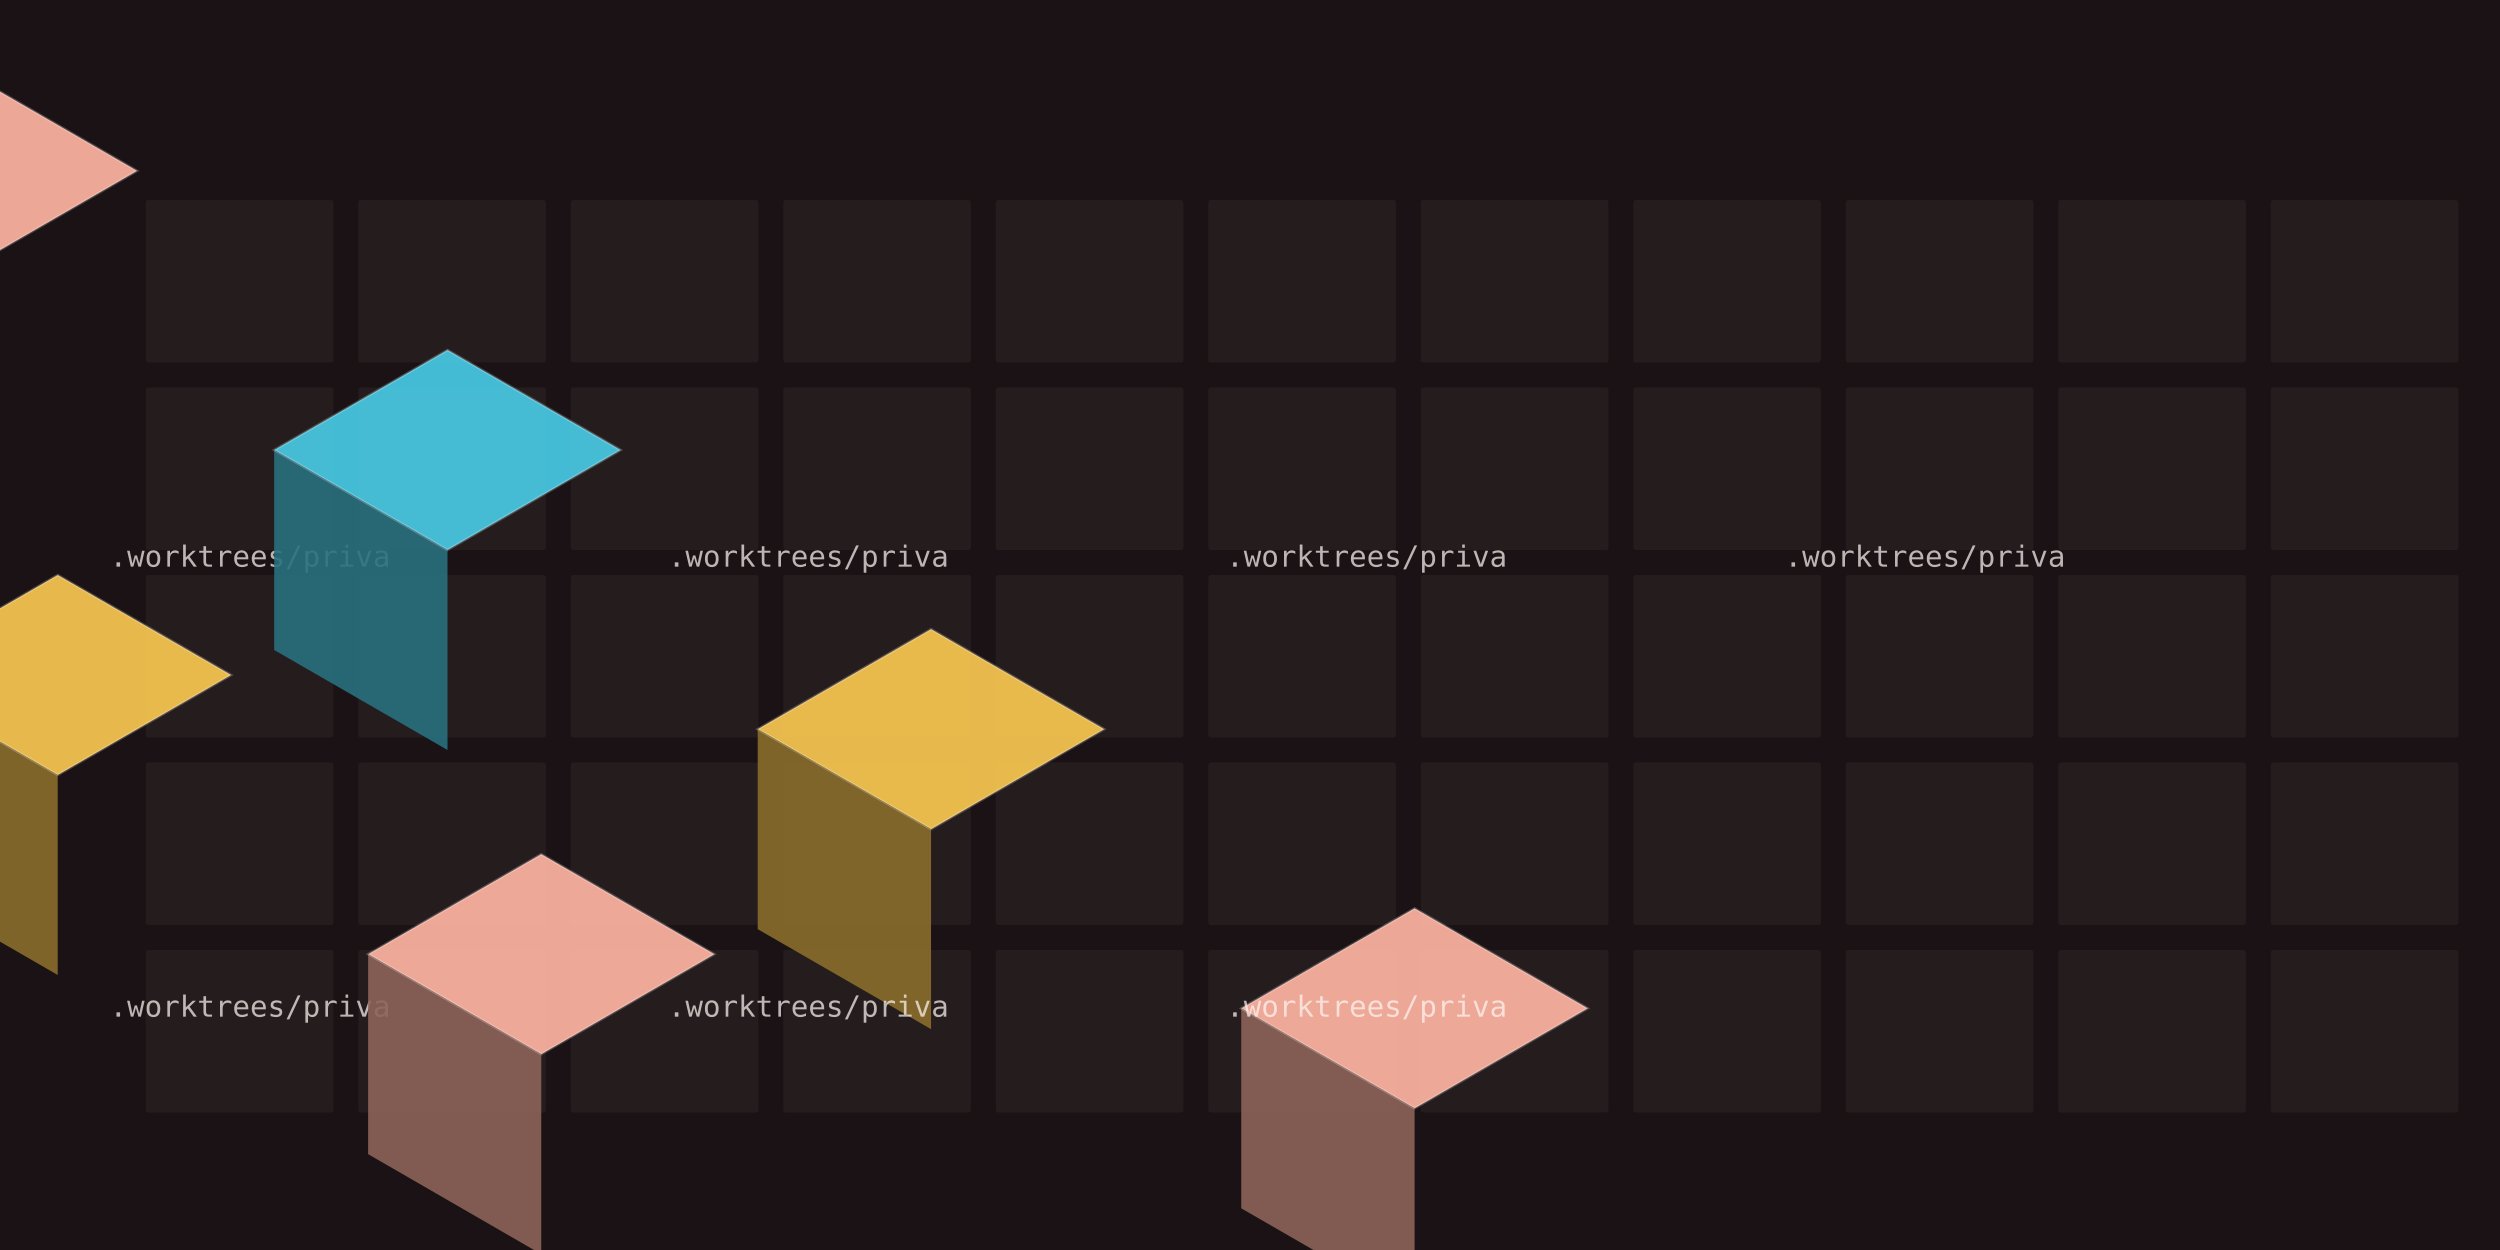
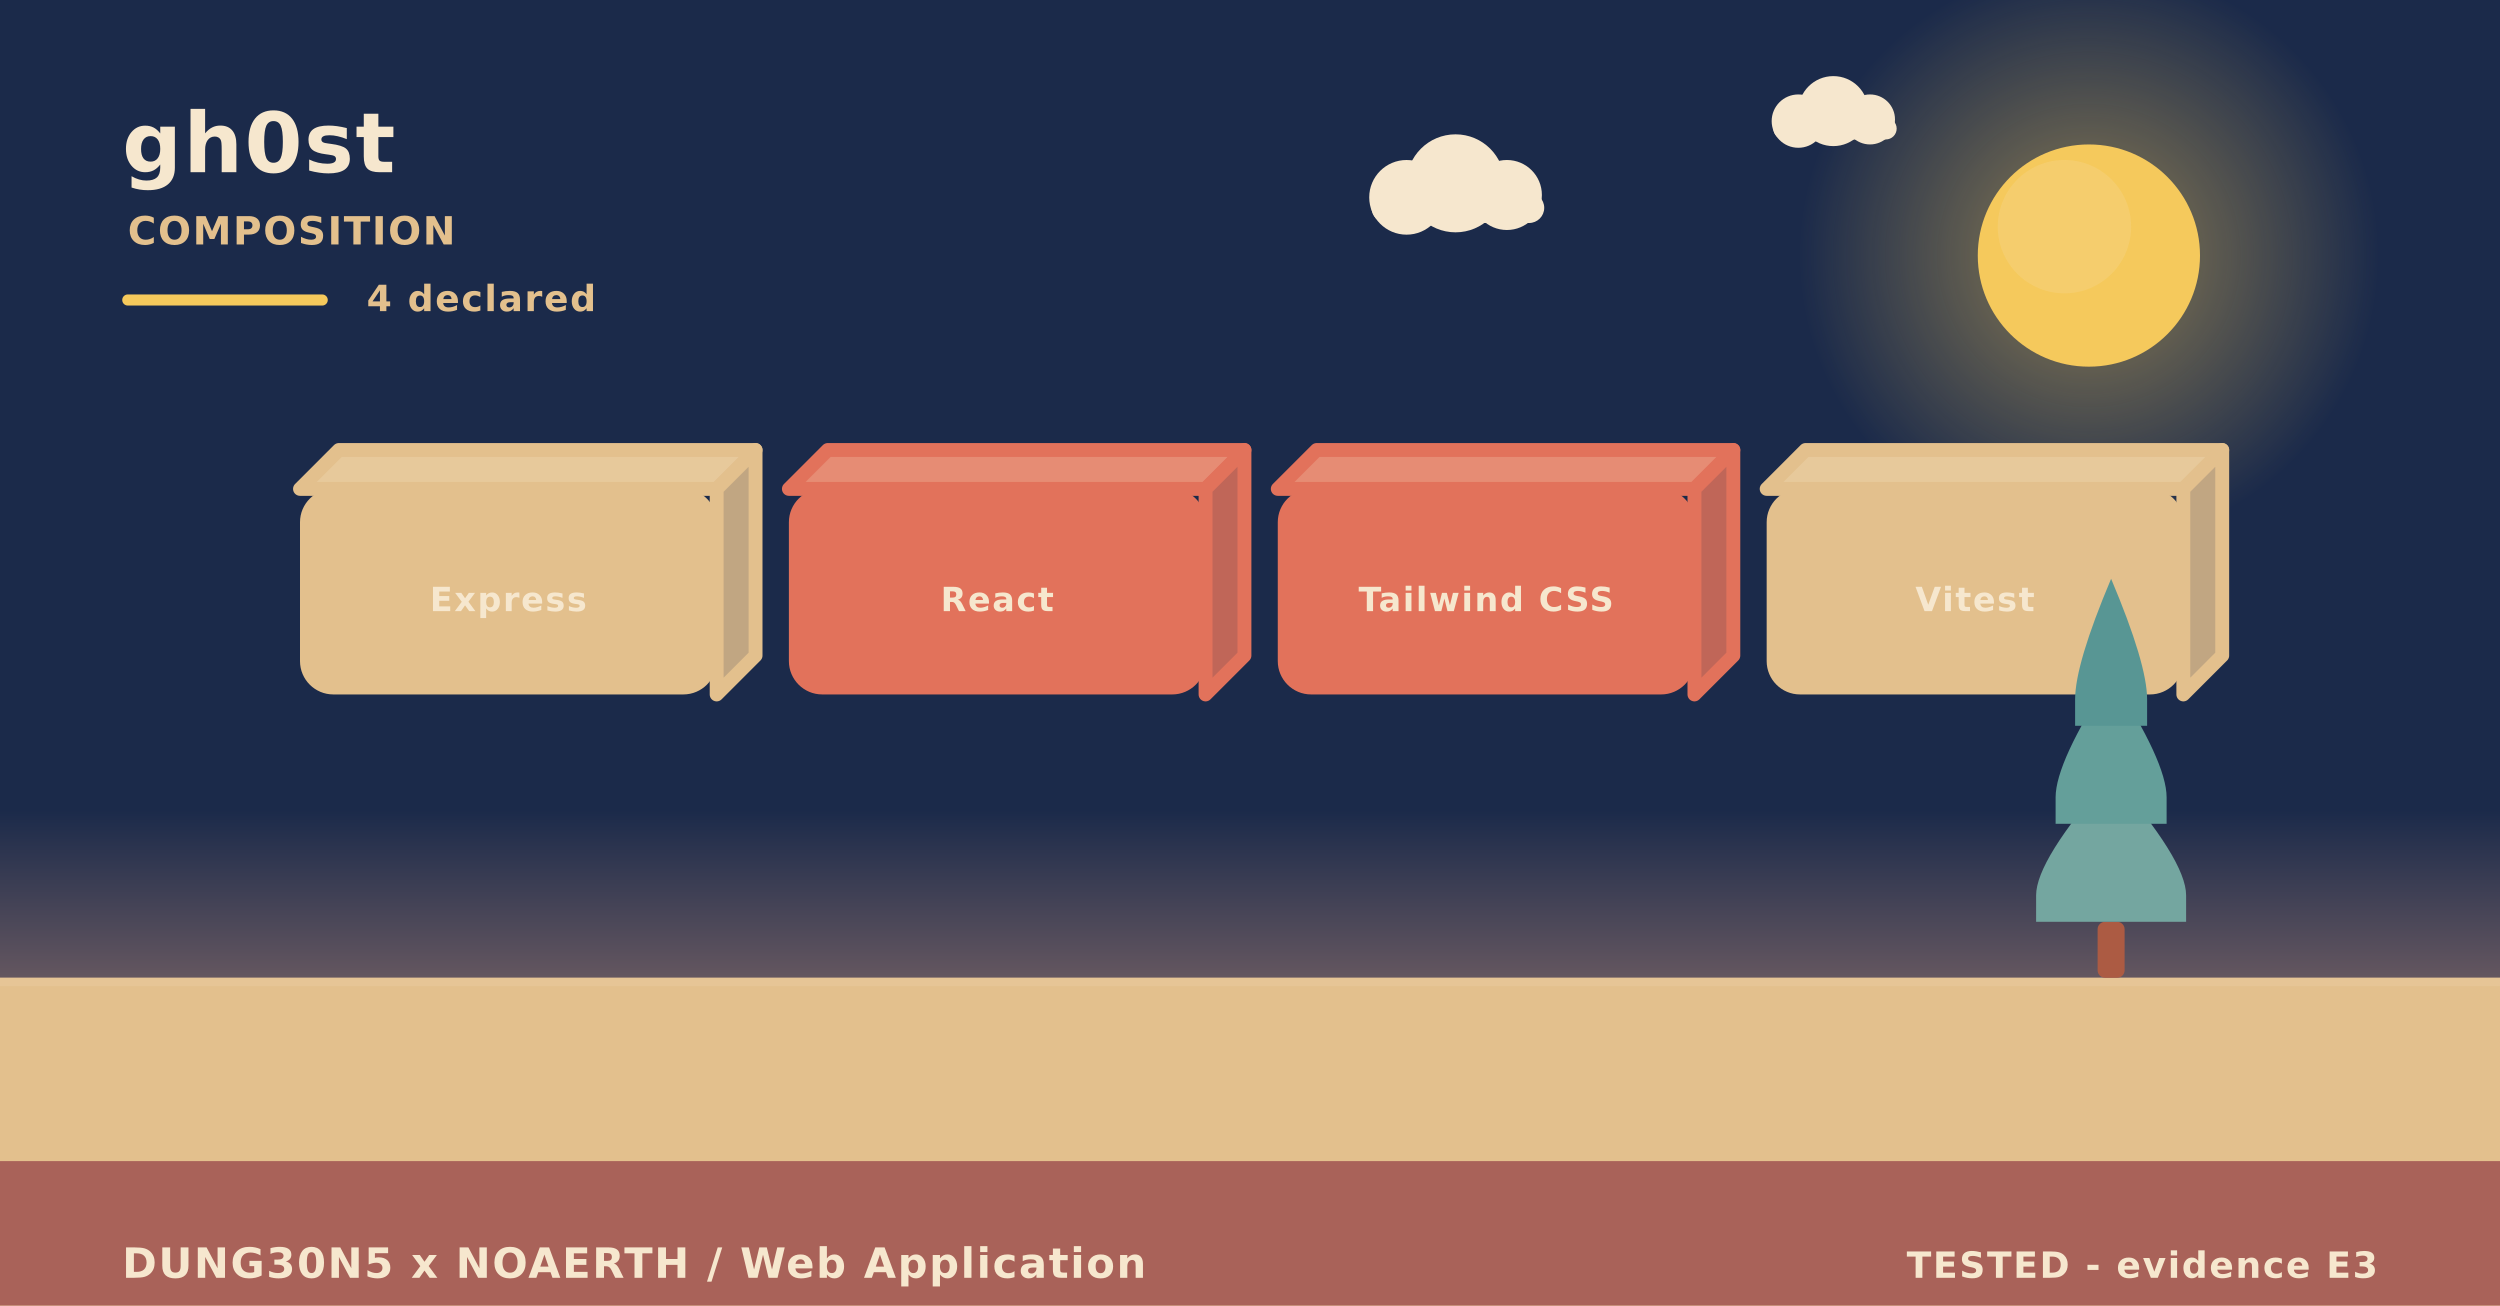
- <svg xmlns="http://www.w3.org/2000/svg" viewBox="0 0 1200 600" width="1200" height="600" role="img" aria-label="gh0st component map">
-   <rect width="1200" height="600" fill="#1a1214" />
-   <defs>
-     <linearGradient id="gc" x1="0" y1="0" x2="1" y2="1">
-       <stop offset="0%" stop-color="#ffb4a2" />
-       <stop offset="100%" stop-color="#48cae4" />
-     </linearGradient>
-   </defs>
-   <rect x="70.00" y="96.00" width="90.00" height="78.00" rx="1.20" fill="#fdf4f0" opacity="0.05" />
-   <rect x="172.00" y="96.00" width="90.00" height="78.00" rx="1.20" fill="#fdf4f0" opacity="0.05" />
-   <rect x="274.00" y="96.00" width="90.00" height="78.00" rx="1.20" fill="#fdf4f0" opacity="0.05" />
-   <rect x="376.00" y="96.00" width="90.00" height="78.00" rx="1.20" fill="#fdf4f0" opacity="0.05" />
-   <rect x="478.00" y="96.00" width="90.00" height="78.00" rx="1.20" fill="#fdf4f0" opacity="0.05" />
-   <rect x="580.00" y="96.00" width="90.00" height="78.00" rx="1.20" fill="#fdf4f0" opacity="0.05" />
-   <rect x="682.00" y="96.00" width="90.00" height="78.00" rx="1.20" fill="#fdf4f0" opacity="0.05" />
-   <rect x="784.00" y="96.00" width="90.00" height="78.00" rx="1.20" fill="#fdf4f0" opacity="0.05" />
-   <rect x="886.00" y="96.00" width="90.00" height="78.00" rx="1.20" fill="#fdf4f0" opacity="0.05" />
-   <rect x="988.00" y="96.00" width="90.00" height="78.00" rx="1.20" fill="#fdf4f0" opacity="0.05" />
-   <rect x="1090.00" y="96.00" width="90.00" height="78.00" rx="1.20" fill="#fdf4f0" opacity="0.05" />
-   <rect x="70.00" y="186.00" width="90.00" height="78.00" rx="1.20" fill="#fdf4f0" opacity="0.05" />
-   <rect x="172.00" y="186.00" width="90.00" height="78.00" rx="1.20" fill="#fdf4f0" opacity="0.05" />
-   <rect x="274.00" y="186.00" width="90.00" height="78.00" rx="1.20" fill="#fdf4f0" opacity="0.05" />
-   <rect x="376.00" y="186.00" width="90.00" height="78.00" rx="1.20" fill="#fdf4f0" opacity="0.05" />
-   <rect x="478.00" y="186.00" width="90.00" height="78.00" rx="1.20" fill="#fdf4f0" opacity="0.05" />
-   <rect x="580.00" y="186.00" width="90.00" height="78.00" rx="1.20" fill="#fdf4f0" opacity="0.05" />
-   <rect x="682.00" y="186.00" width="90.00" height="78.00" rx="1.20" fill="#fdf4f0" opacity="0.05" />
-   <rect x="784.00" y="186.00" width="90.00" height="78.00" rx="1.20" fill="#fdf4f0" opacity="0.05" />
-   <rect x="886.00" y="186.00" width="90.00" height="78.00" rx="1.20" fill="#fdf4f0" opacity="0.05" />
-   <rect x="988.00" y="186.00" width="90.00" height="78.00" rx="1.20" fill="#fdf4f0" opacity="0.05" />
-   <rect x="1090.00" y="186.00" width="90.00" height="78.00" rx="1.20" fill="#fdf4f0" opacity="0.05" />
-   <rect x="70.00" y="276.00" width="90.00" height="78.00" rx="1.20" fill="#fdf4f0" opacity="0.05" />
-   <rect x="172.00" y="276.00" width="90.00" height="78.00" rx="1.20" fill="#fdf4f0" opacity="0.05" />
-   <rect x="274.00" y="276.00" width="90.00" height="78.00" rx="1.20" fill="#fdf4f0" opacity="0.05" />
-   <rect x="376.00" y="276.00" width="90.00" height="78.00" rx="1.20" fill="#fdf4f0" opacity="0.05" />
-   <rect x="478.00" y="276.00" width="90.00" height="78.00" rx="1.20" fill="#fdf4f0" opacity="0.05" />
-   <rect x="580.00" y="276.00" width="90.00" height="78.00" rx="1.20" fill="#fdf4f0" opacity="0.05" />
-   <rect x="682.00" y="276.00" width="90.00" height="78.00" rx="1.20" fill="#fdf4f0" opacity="0.05" />
-   <rect x="784.00" y="276.00" width="90.00" height="78.00" rx="1.20" fill="#fdf4f0" opacity="0.05" />
-   <rect x="886.00" y="276.00" width="90.00" height="78.00" rx="1.20" fill="#fdf4f0" opacity="0.05" />
-   <rect x="988.00" y="276.00" width="90.00" height="78.00" rx="1.20" fill="#fdf4f0" opacity="0.05" />
-   <rect x="1090.00" y="276.00" width="90.00" height="78.00" rx="1.20" fill="#fdf4f0" opacity="0.05" />
-   <rect x="70.00" y="366.00" width="90.00" height="78.00" rx="1.20" fill="#fdf4f0" opacity="0.05" />
-   <rect x="172.00" y="366.00" width="90.00" height="78.00" rx="1.20" fill="#fdf4f0" opacity="0.05" />
-   <rect x="274.00" y="366.00" width="90.00" height="78.00" rx="1.20" fill="#fdf4f0" opacity="0.05" />
-   <rect x="376.00" y="366.00" width="90.00" height="78.00" rx="1.20" fill="#fdf4f0" opacity="0.05" />
-   <rect x="478.00" y="366.00" width="90.00" height="78.00" rx="1.20" fill="#fdf4f0" opacity="0.05" />
-   <rect x="580.00" y="366.00" width="90.00" height="78.00" rx="1.20" fill="#fdf4f0" opacity="0.05" />
-   <rect x="682.00" y="366.00" width="90.00" height="78.00" rx="1.20" fill="#fdf4f0" opacity="0.05" />
-   <rect x="784.00" y="366.00" width="90.00" height="78.00" rx="1.20" fill="#fdf4f0" opacity="0.05" />
-   <rect x="886.00" y="366.00" width="90.00" height="78.00" rx="1.20" fill="#fdf4f0" opacity="0.05" />
-   <rect x="988.00" y="366.00" width="90.00" height="78.00" rx="1.20" fill="#fdf4f0" opacity="0.05" />
-   <rect x="1090.00" y="366.00" width="90.00" height="78.00" rx="1.20" fill="#fdf4f0" opacity="0.05" />
-   <rect x="70.00" y="456.00" width="90.00" height="78.00" rx="1.20" fill="#fdf4f0" opacity="0.05" />
-   <rect x="172.00" y="456.00" width="90.00" height="78.00" rx="1.20" fill="#fdf4f0" opacity="0.05" />
-   <rect x="274.00" y="456.00" width="90.00" height="78.00" rx="1.20" fill="#fdf4f0" opacity="0.05" />
-   <rect x="376.00" y="456.00" width="90.00" height="78.00" rx="1.20" fill="#fdf4f0" opacity="0.05" />
-   <rect x="478.00" y="456.00" width="90.00" height="78.00" rx="1.20" fill="#fdf4f0" opacity="0.05" />
-   <rect x="580.00" y="456.00" width="90.00" height="78.00" rx="1.20" fill="#fdf4f0" opacity="0.05" />
-   <rect x="682.00" y="456.00" width="90.00" height="78.00" rx="1.20" fill="#fdf4f0" opacity="0.05" />
-   <rect x="784.00" y="456.00" width="90.00" height="78.00" rx="1.20" fill="#fdf4f0" opacity="0.05" />
-   <rect x="886.00" y="456.00" width="90.00" height="78.00" rx="1.20" fill="#fdf4f0" opacity="0.05" />
-   <rect x="988.00" y="456.00" width="90.00" height="78.00" rx="1.20" fill="#fdf4f0" opacity="0.05" />
-   <rect x="1090.00" y="456.00" width="90.00" height="78.00" rx="1.20" fill="#fdf4f0" opacity="0.05" />
-   <g transform="rotate(0 120 140)">
-     <polygon points="-17.3,34.0 65.8,82.0 -17.3,130.0 -100.5,82.0" fill="#ffb4a2" opacity="0.92" />
-     <polygon points="-100.5,82.0 -17.3,130.0 -17.3,226.0 -100.5,178.0" fill="#8c6359" opacity="0.9" />
-     <polygon points="-17.3,34.0 65.8,82.0 -17.3,130.0 -100.5,82.0" fill="none" stroke="rgba(255,255,255,0.220)" stroke-width="1.2" />
-     <animateTransform attributeName="transform" type="rotate" values="-32.0 0.00 0.00 0.0 0.00 0.00" dur="7.35s" begin="0.0s" repeatCount="indefinite" />
+ <svg xmlns="http://www.w3.org/2000/svg" width="900" height="470" viewBox="0 0 900 470" role="img" aria-label="gh0st - how it is composed">
+   <linearGradient id="skyc" x1="0" y1="0" x2="0" y2="1">
+     <stop offset="0" stop-color="#1b2a4a" />
+     <stop offset="0.62" stop-color="#1b2a4a" />
+     <stop offset="1" stop-color="#f3ad8a" />
+   </linearGradient>
+   <rect width="900" height="470" fill="url(#skyc)" />
+   <radialGradient id="sunc">
+     <stop offset="0.35" stop-color="#f5c95c" stop-opacity="0.34" />
+     <stop offset="1" stop-color="#f5c95c" stop-opacity="0" />
+   </radialGradient>
+   <circle cx="752" cy="92" r="104" fill="url(#sunc)" />
+   <circle cx="752" cy="92" r="40" fill="#f5c95c" />
+   <circle cx="743.2" cy="81.6" r="24" fill="#f5d27e" opacity="0.5" />
+   <g>
+     <circle cx="524" cy="66" r="17.64" fill="#f6e7ce" />
+     <circle cx="506.36" cy="71.04" r="13.44" fill="#f6e7ce" />
+     <circle cx="542.48" cy="70.2" r="12.6" fill="#f6e7ce" />
+     <rect x="493.76" y="69.36" width="62.16" height="10.92" rx="5.46" fill="#f6e7ce" />
+     <animateTransform attributeName="transform" type="translate" values="0 0;24 0;0 0" dur="36s" begin="0s" repeatCount="indefinite" />
  </g>
-   <text x="120" y="272" font-family="ui-monospace,Menlo,monospace" font-size="14" fill="rgba(253,244,240,0.720)" text-anchor="middle">.worktrees/priva</text>
-   <g transform="rotate(0 388 140)">
-     <polygon points="214.8,168.0 297.9,216.0 214.8,264.0 131.6,216.0" fill="#48cae4" opacity="0.92" />
-     <polygon points="131.6,216.0 214.8,264.0 214.8,360.0 131.6,312.0" fill="#286f7d" opacity="0.9" />
-     <polygon points="214.8,168.0 297.9,216.0 214.8,264.0 131.6,216.0" fill="none" stroke="rgba(255,255,255,0.220)" stroke-width="1.2" />
-     <animateTransform attributeName="transform" type="rotate" values="-32.0 0.00 0.00 0.0 0.00 0.00" dur="7.35s" begin="0.4s" repeatCount="indefinite" />
+   <g>
+     <circle cx="660" cy="40" r="12.6" fill="#f6e7ce" />
+     <circle cx="647.4" cy="43.6" r="9.6" fill="#f6e7ce" />
+     <circle cx="673.2" cy="43" r="9" fill="#f6e7ce" />
+     <rect x="638.4" y="42.4" width="44.4" height="7.8" rx="3.9" fill="#f6e7ce" />
+     <animateTransform attributeName="transform" type="translate" values="0 0;-18 0;0 0" dur="46s" begin="3s" repeatCount="indefinite" />
  </g>
-   <text x="388" y="272" font-family="ui-monospace,Menlo,monospace" font-size="14" fill="rgba(253,244,240,0.720)" text-anchor="middle">.worktrees/priva</text>
-   <g transform="rotate(0 656 140)">
-     <polygon points="446.9,302.0 530.0,350.0 446.9,398.0 363.7,350.0" fill="#f9c74f" opacity="0.92" />
-     <polygon points="363.7,350.0 446.9,398.0 446.9,494.0 363.7,446.0" fill="#896d2b" opacity="0.9" />
-     <polygon points="446.9,302.0 530.0,350.0 446.9,398.0 363.7,350.0" fill="none" stroke="rgba(255,255,255,0.220)" stroke-width="1.2" />
-     <animateTransform attributeName="transform" type="rotate" values="-32.0 0.00 0.00 0.0 0.00 0.00" dur="7.35s" begin="0.8s" repeatCount="indefinite" />
+   <rect x="0" y="352" width="900" height="118" fill="#e3c08d" />
+   <rect x="0" y="352" width="900" height="3" fill="#e6c596" />
+   <text x="44" y="62" font-family="Verdana,DejaVu Sans,sans-serif" font-size="30" font-weight="700" letter-spacing="0.6" fill="#f6e7ce" text-anchor="start">gh0st</text>
+   <text x="46" y="88" font-family="Verdana,DejaVu Sans,sans-serif" font-size="14" font-weight="700" letter-spacing="0.6" fill="#e3c08d" text-anchor="start">COMPOSITION</text>
+   <rect x="44" y="106" width="74" height="4" rx="2" fill="#f5c95c" />
+   <text x="132" y="112" font-family="Verdana,DejaVu Sans,sans-serif" font-size="13" font-weight="700" letter-spacing="0.6" fill="#e3c08d" text-anchor="start">4 declared</text>
+   <g>
+     <path d="M108,176 L258,176 L272,162 L122,162 Z" fill="#e7c99b" stroke="#e3c08d" stroke-width="5" stroke-linejoin="round" />
+     <path d="M258,176 L272,162 L272,236 L258,250 Z" fill="#c1a682" stroke="#e3c08d" stroke-width="5" stroke-linejoin="round" />
+     <rect x="108" y="176" width="150" height="74" rx="12" fill="#e3c08d" />
+     <animateTransform attributeName="transform" type="translate" values="0 10;0 0" dur="0.75s" begin="0s" fill="freeze" />
  </g>
-   <text x="656" y="272" font-family="ui-monospace,Menlo,monospace" font-size="14" fill="rgba(253,244,240,0.720)" text-anchor="middle">.worktrees/priva</text>
-   <g transform="rotate(0 924 140)">
-     <polygon points="679.0,436.0 762.1,484.0 679.0,532.0 595.8,484.0" fill="#ffb4a2" opacity="0.92" />
-     <polygon points="595.8,484.0 679.0,532.0 679.0,628.0 595.8,580.0" fill="#8c6359" opacity="0.9" />
-     <polygon points="679.0,436.0 762.1,484.0 679.0,532.0 595.8,484.0" fill="none" stroke="rgba(255,255,255,0.220)" stroke-width="1.2" />
-     <animateTransform attributeName="transform" type="rotate" values="-32.0 0.00 0.00 0.0 0.00 0.00" dur="7.35s" begin="1.2s" repeatCount="indefinite" />
+   <text x="183" y="220" font-family="Verdana,DejaVu Sans,sans-serif" font-size="12" font-weight="700" letter-spacing="0.6" fill="#f6e7ce" text-anchor="middle">Express</text>
+   <g>
+     <path d="M284,176 L434,176 L448,162 L298,162 Z" fill="#e68c74" stroke="#e2725b" stroke-width="5" stroke-linejoin="round" />
+     <path d="M434,176 L448,162 L448,236 L434,250 Z" fill="#c06658" stroke="#e2725b" stroke-width="5" stroke-linejoin="round" />
+     <rect x="284" y="176" width="150" height="74" rx="12" fill="#e2725b" />
+     <animateTransform attributeName="transform" type="translate" values="0 10;0 0" dur="0.75s" begin="0.16s" fill="freeze" />
  </g>
-   <text x="924" y="272" font-family="ui-monospace,Menlo,monospace" font-size="14" fill="rgba(253,244,240,0.720)" text-anchor="middle">.worktrees/priva</text>
-   <g transform="rotate(0 120 356)">
-     <polygon points="-204.4,142.0 -121.2,190.0 -204.4,238.0 -287.5,190.0" fill="#48cae4" opacity="0.92" />
-     <polygon points="-287.5,190.0 -204.4,238.0 -204.4,334.0 -287.5,286.0" fill="#286f7d" opacity="0.9" />
-     <polygon points="-204.4,142.0 -121.2,190.0 -204.4,238.0 -287.5,190.0" fill="none" stroke="rgba(255,255,255,0.220)" stroke-width="1.2" />
-     <animateTransform attributeName="transform" type="rotate" values="-32.0 0.00 0.00 0.0 0.00 0.00" dur="7.35s" begin="1.6s" repeatCount="indefinite" />
+   <text x="359" y="220" font-family="Verdana,DejaVu Sans,sans-serif" font-size="12" font-weight="700" letter-spacing="0.6" fill="#f6e7ce" text-anchor="middle">React</text>
+   <g>
+     <path d="M460,176 L610,176 L624,162 L474,162 Z" fill="#e68c74" stroke="#e2725b" stroke-width="5" stroke-linejoin="round" />
+     <path d="M610,176 L624,162 L624,236 L610,250 Z" fill="#c06658" stroke="#e2725b" stroke-width="5" stroke-linejoin="round" />
+     <rect x="460" y="176" width="150" height="74" rx="12" fill="#e2725b" />
+     <animateTransform attributeName="transform" type="translate" values="0 10;0 0" dur="0.75s" begin="0.32s" fill="freeze" />
  </g>
-   <text x="120" y="488" font-family="ui-monospace,Menlo,monospace" font-size="14" fill="rgba(253,244,240,0.720)" text-anchor="middle">.worktrees/priva</text>
-   <g transform="rotate(0 388 356)">
-     <polygon points="27.7,276.0 110.9,324.0 27.7,372.0 -55.4,324.0" fill="#f9c74f" opacity="0.92" />
-     <polygon points="-55.4,324.0 27.7,372.0 27.7,468.0 -55.4,420.0" fill="#896d2b" opacity="0.9" />
-     <polygon points="27.7,276.0 110.9,324.0 27.7,372.0 -55.4,324.0" fill="none" stroke="rgba(255,255,255,0.220)" stroke-width="1.2" />
-     <animateTransform attributeName="transform" type="rotate" values="-32.0 0.00 0.00 0.0 0.00 0.00" dur="7.35s" begin="2.0s" repeatCount="indefinite" />
+   <text x="535" y="220" font-family="Verdana,DejaVu Sans,sans-serif" font-size="12" font-weight="700" letter-spacing="0.6" fill="#f6e7ce" text-anchor="middle">Tailwind CSS</text>
+   <g>
+     <path d="M636,176 L786,176 L800,162 L650,162 Z" fill="#e7c99b" stroke="#e3c08d" stroke-width="5" stroke-linejoin="round" />
+     <path d="M786,176 L800,162 L800,236 L786,250 Z" fill="#c1a682" stroke="#e3c08d" stroke-width="5" stroke-linejoin="round" />
+     <rect x="636" y="176" width="150" height="74" rx="12" fill="#e3c08d" />
+     <animateTransform attributeName="transform" type="translate" values="0 10;0 0" dur="0.75s" begin="0.48s" fill="freeze" />
  </g>
-   <text x="388" y="488" font-family="ui-monospace,Menlo,monospace" font-size="14" fill="rgba(253,244,240,0.720)" text-anchor="middle">.worktrees/priva</text>
-   <g transform="rotate(0 656 356)">
-     <polygon points="259.8,410.0 342.9,458.0 259.8,506.0 176.7,458.0" fill="#ffb4a2" opacity="0.92" />
-     <polygon points="176.7,458.0 259.8,506.0 259.8,602.0 176.7,554.0" fill="#8c6359" opacity="0.9" />
-     <polygon points="259.8,410.0 342.9,458.0 259.8,506.0 176.7,458.0" fill="none" stroke="rgba(255,255,255,0.220)" stroke-width="1.2" />
-     <animateTransform attributeName="transform" type="rotate" values="-32.0 0.00 0.00 0.0 0.00 0.00" dur="7.35s" begin="2.4s" repeatCount="indefinite" />
-   </g>
-   <text x="656" y="488" font-family="ui-monospace,Menlo,monospace" font-size="14" fill="rgba(253,244,240,0.720)" text-anchor="middle">.worktrees/priva</text>
+   <text x="711" y="220" font-family="Verdana,DejaVu Sans,sans-serif" font-size="12" font-weight="700" letter-spacing="0.6" fill="#f6e7ce" text-anchor="middle">Vitest</text>
+   <rect x="755.14" y="331.84" width="9.72" height="20.16" rx="2.7" fill="#ac5b43" />
+   <path d="M760,278.92 Q733,309.61 733,322.31 Q733,331.84 733,331.84 L787,331.84 Q787,331.84 787,322.31 Q787,309.61 760,278.92 Z" fill="#74a6a0" />
+   <path d="M760,243.64 Q740.02,274.33 740.02,287.03 Q740.02,296.56 740.02,296.56 L779.98,296.56 Q779.98,296.56 779.98,287.03 Q779.98,274.33 760,243.64 Z" fill="#649f9a" />
+   <path d="M760,208.36 Q747.04,239.05 747.04,251.75 Q747.04,261.28 747.04,261.28 L772.96,261.28 Q772.96,261.28 772.96,251.75 Q772.96,239.05 760,208.36 Z" fill="#589694" />
+   <rect x="0" y="418" width="900" height="52" rx="0" fill="#a65c56" opacity="0.94" />
+   <text x="44" y="460" font-family="Verdana,DejaVu Sans,sans-serif" font-size="15" font-weight="700" letter-spacing="0.6" fill="#f6e7ce" text-anchor="start">DUNG30N5 x NOAERTH  /  Web Application</text>
+   <text x="856" y="460" font-family="Verdana,DejaVu Sans,sans-serif" font-size="13" font-weight="700" letter-spacing="0.6" fill="#f6e7ce" text-anchor="end">TESTED  -  evidence E3</text>
</svg>
